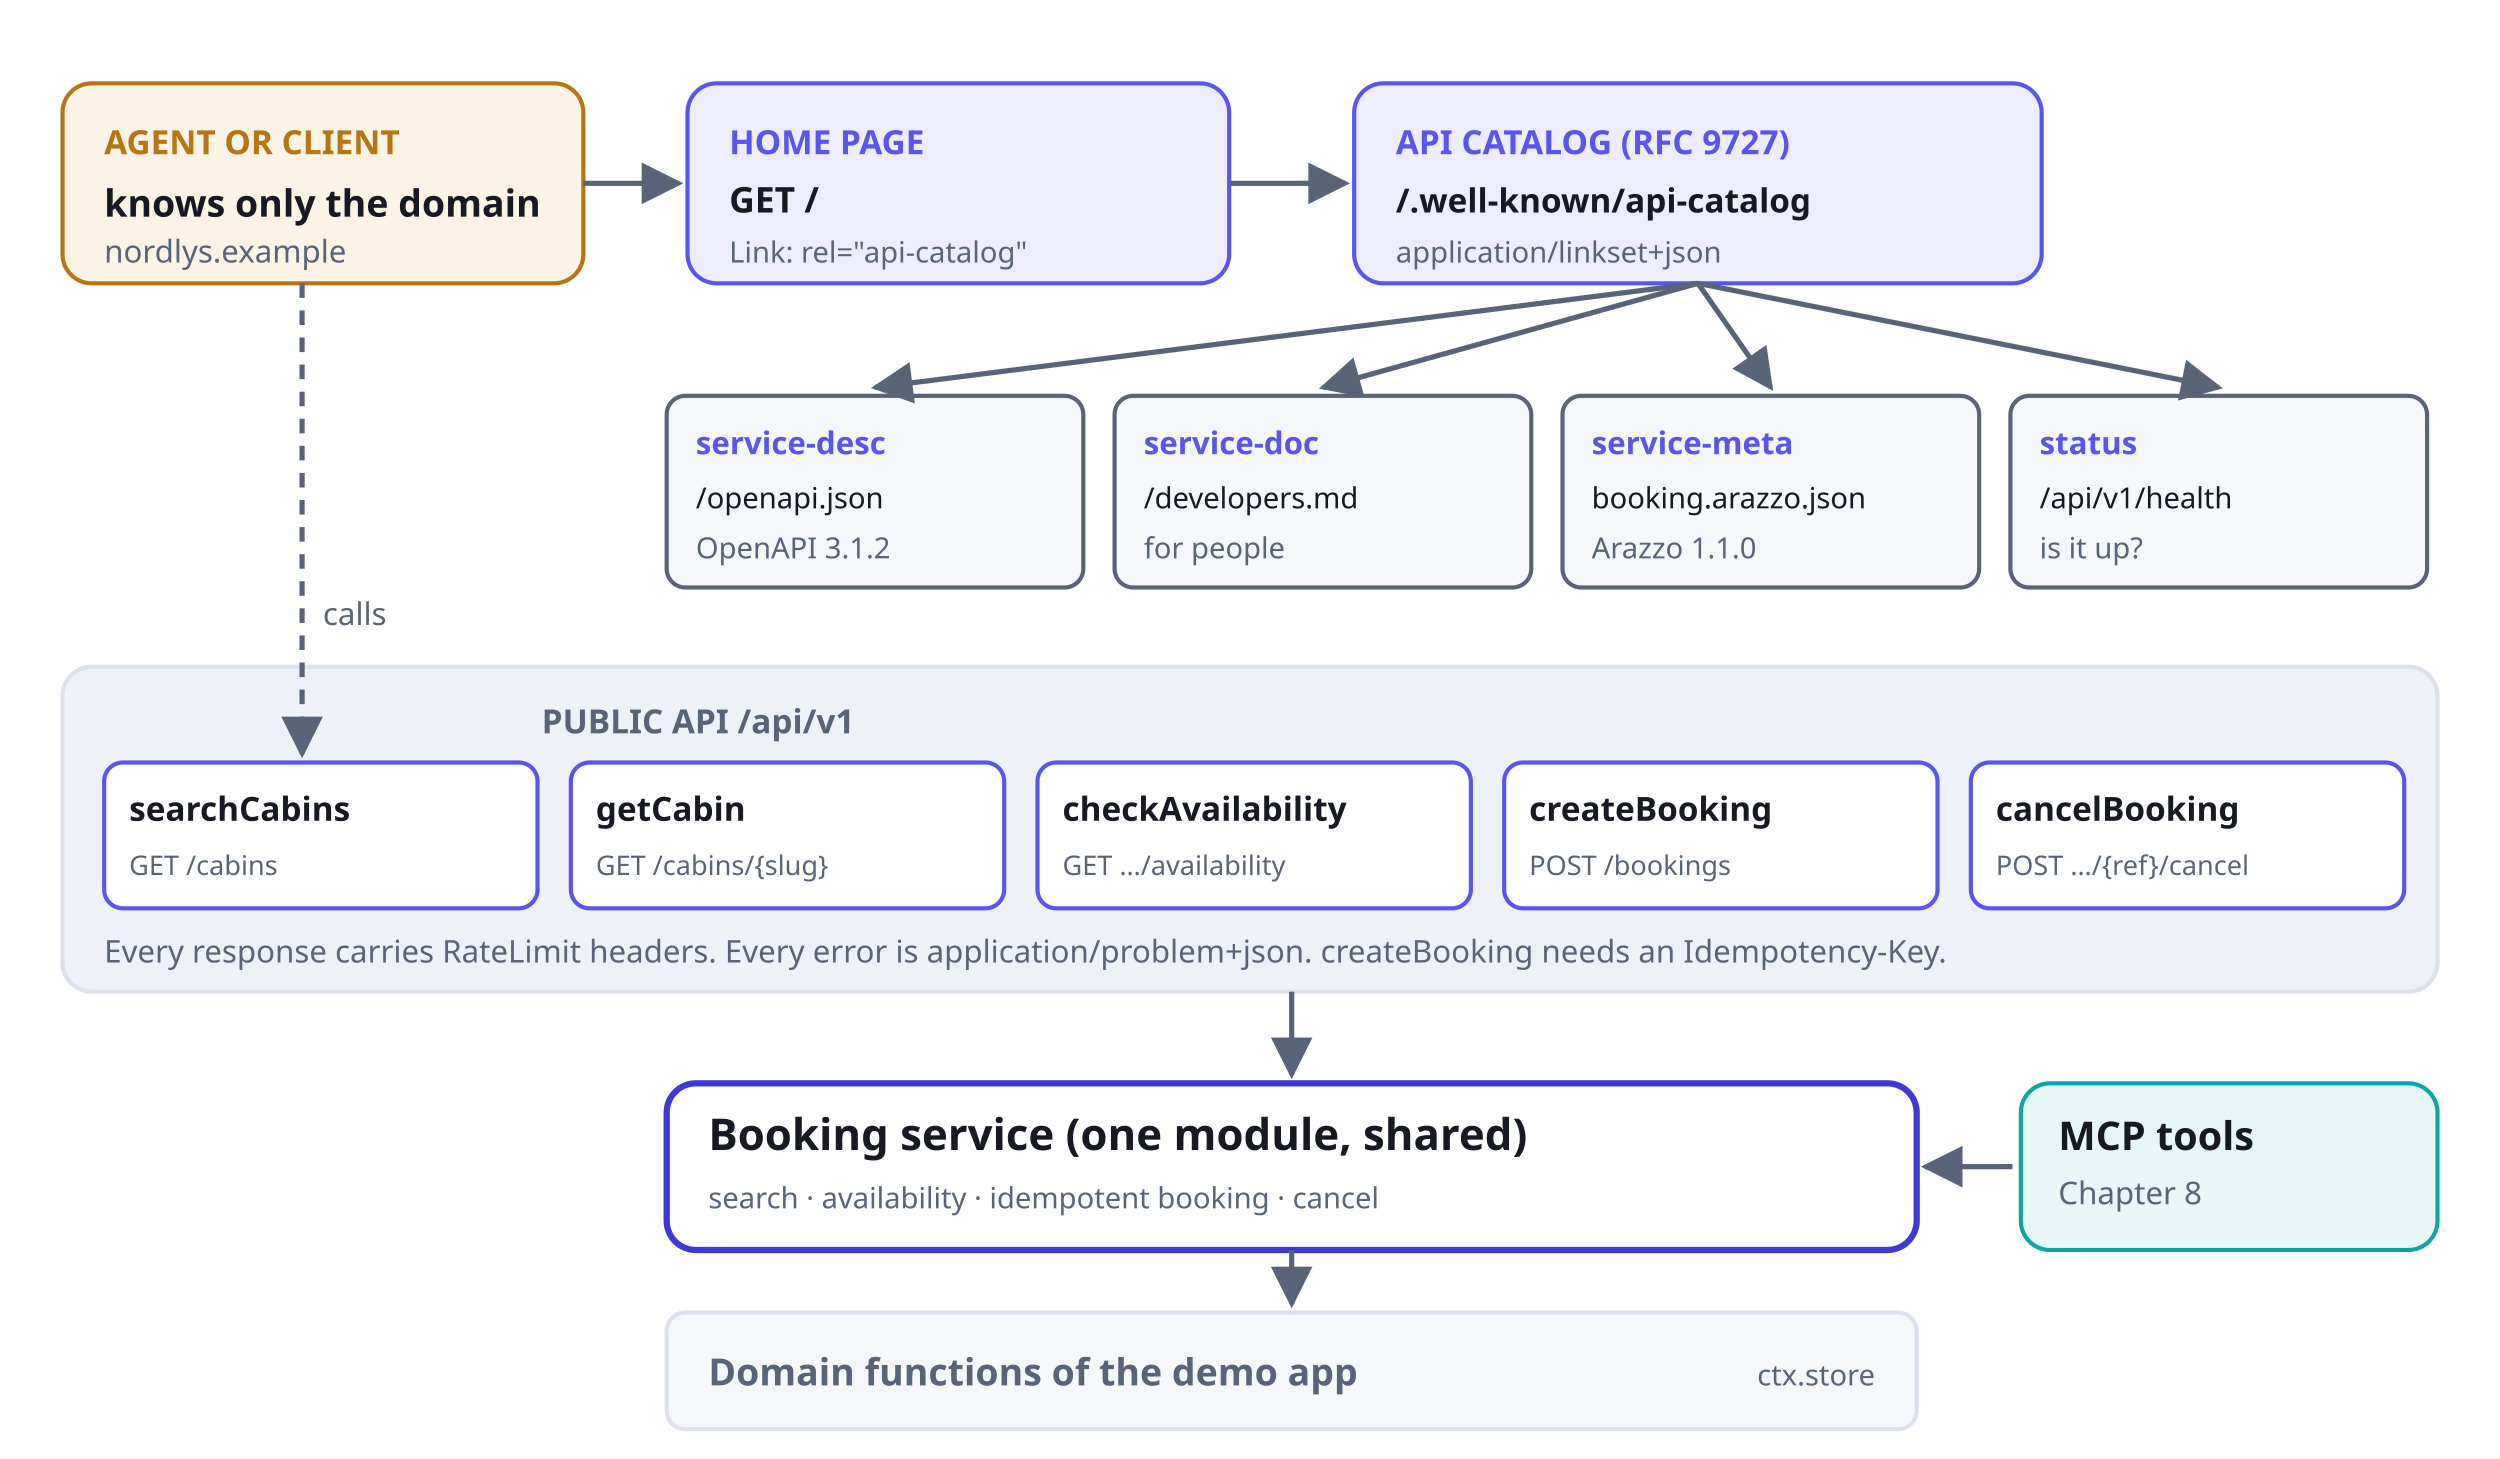
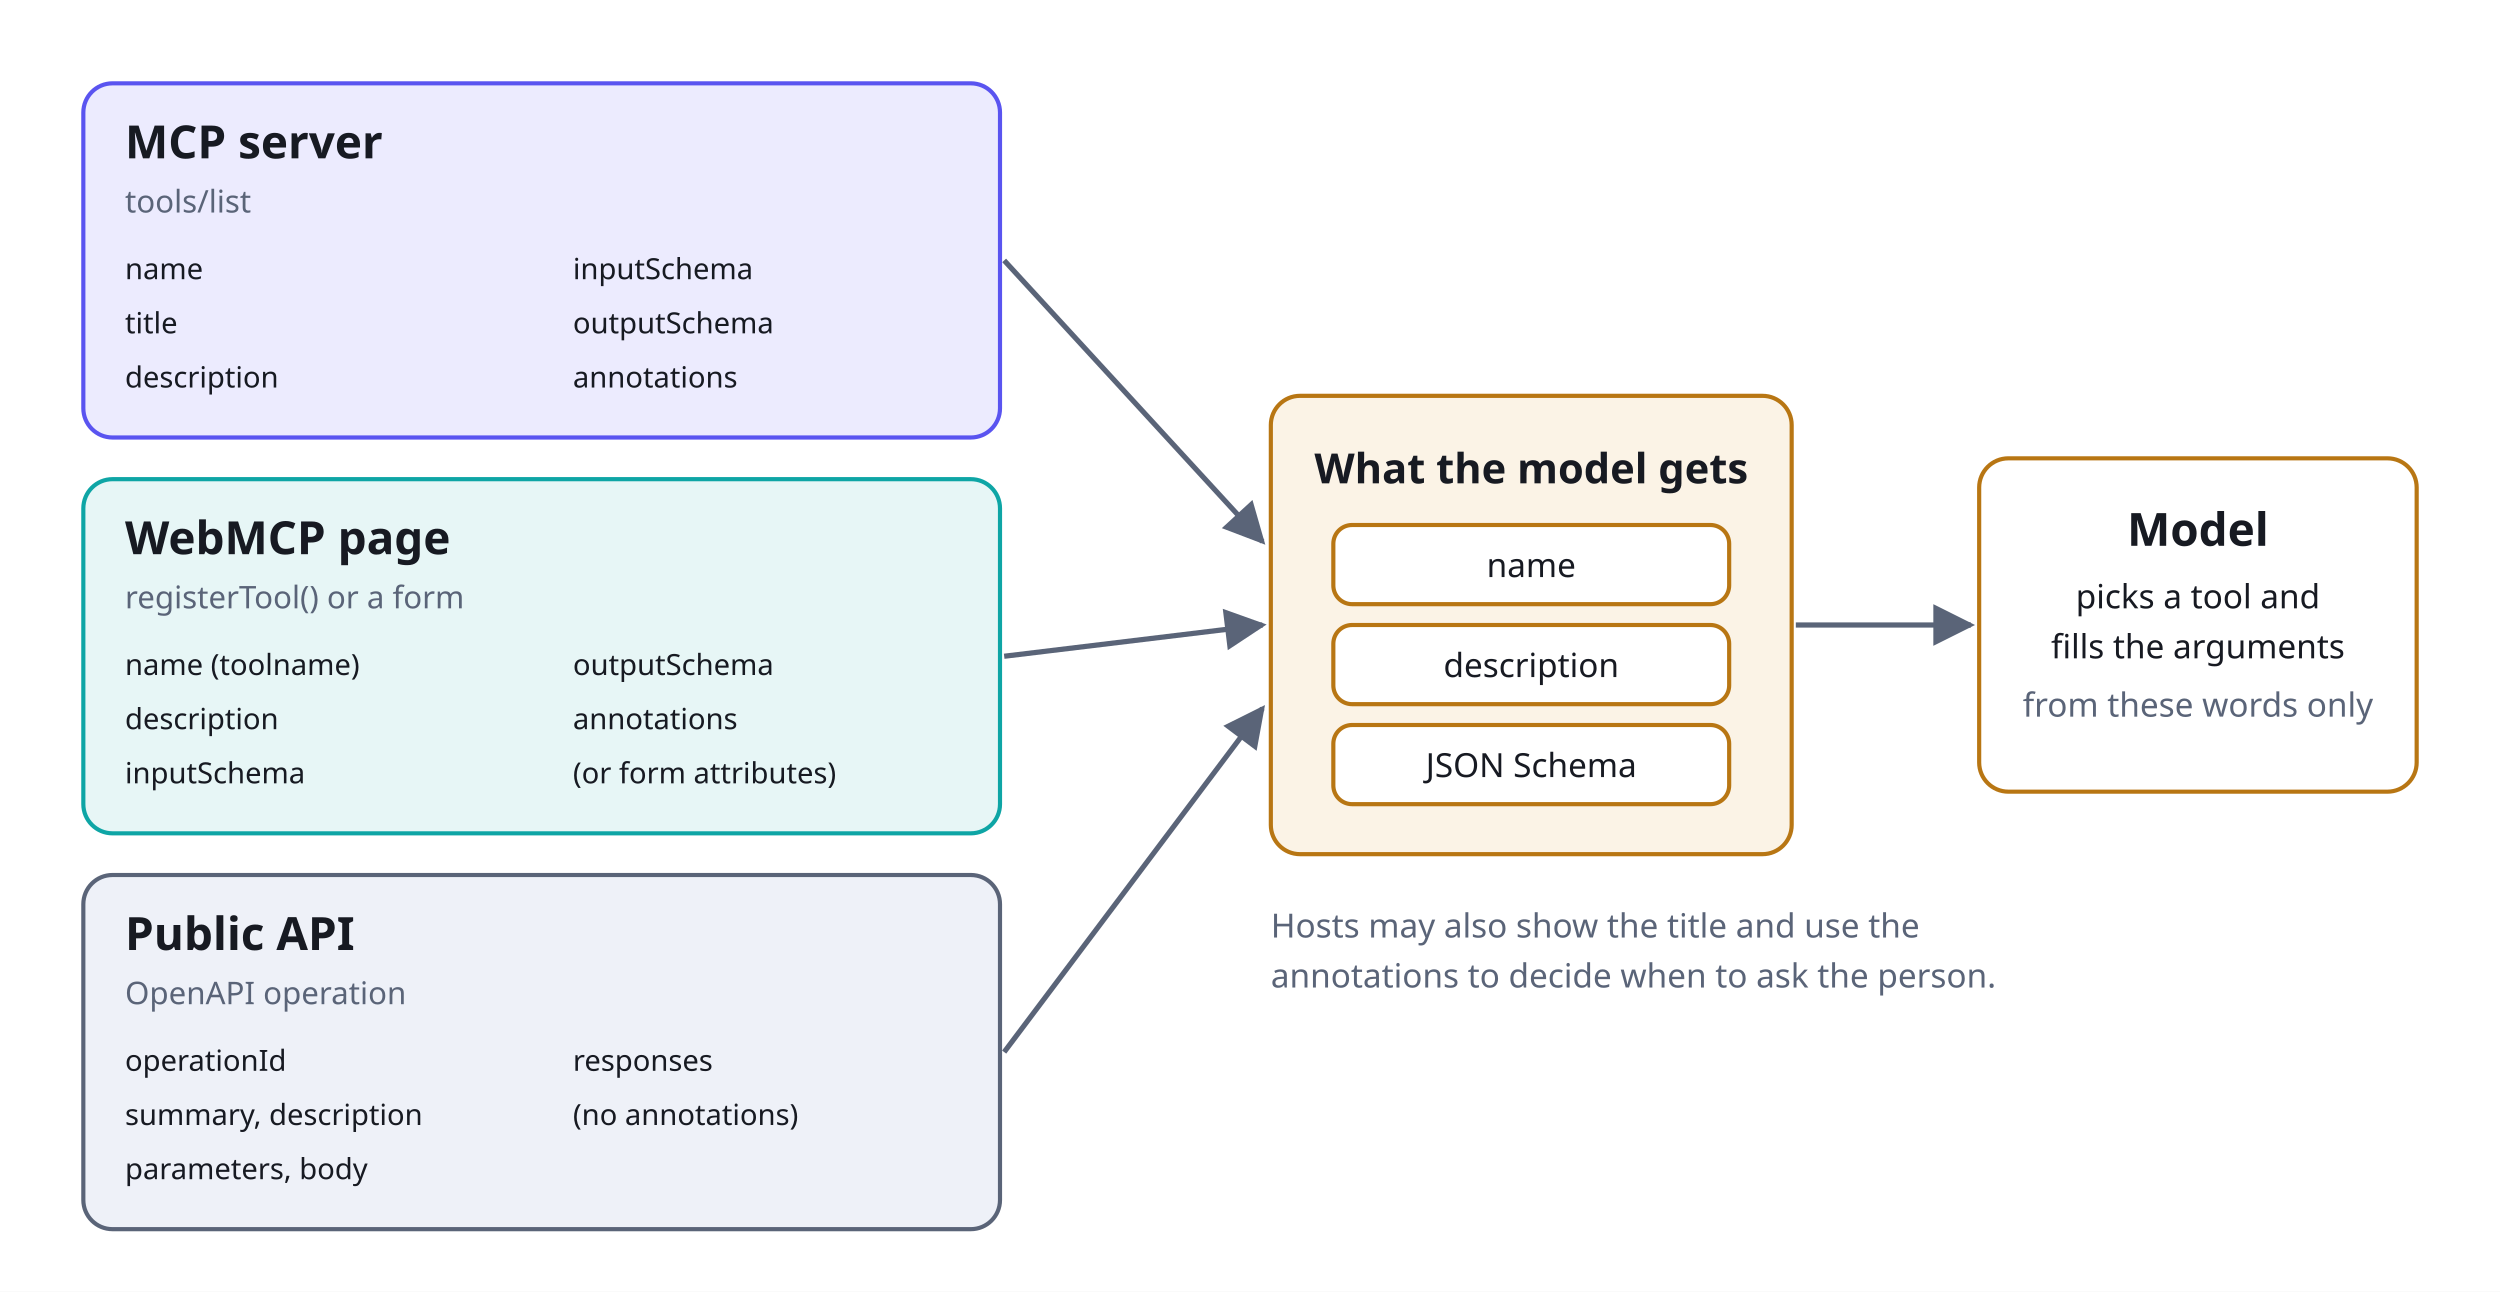
- <svg xmlns="http://www.w3.org/2000/svg" viewBox="0 0 1200 700" width="1200" height="700">
+ <svg xmlns="http://www.w3.org/2000/svg" viewBox="0 0 1200 620" width="1200" height="620">
  <defs>
    <marker id="arr" viewBox="0 0 10 10" refX="9" refY="5" markerWidth="8" markerHeight="8" orient="auto-start-reverse">
      <path d="M0,0 L10,5 L0,10 z" fill="#5A6478" />
    </marker>
  </defs>
-   <rect width="1200" height="700" fill="#FFFFFF" />
-   <rect x="30" y="40" width="250" height="96" rx="14" fill="#FBF3E6" stroke="#B87613" stroke-width="2" />
-   <text x="50" y="74" font-family="Bricolage Grotesque" font-size="16" font-weight="800" fill="#B87613" text-anchor="start">AGENT OR CLIENT</text>
-   <text x="50" y="104" font-family="Bricolage Grotesque" font-size="18" font-weight="700" fill="#171A22" text-anchor="start">knows only the domain</text>
-   <text x="50" y="126" font-family="Literata" font-size="15" font-weight="400" fill="#5A6478" text-anchor="start">nordlys.example</text>
-   <rect x="330" y="40" width="260" height="96" rx="14" fill="#EEEDFD" stroke="#5A54F0" stroke-width="2" />
-   <text x="350" y="74" font-family="Bricolage Grotesque" font-size="16" font-weight="800" fill="#5A54F0" text-anchor="start">HOME PAGE</text>
-   <text x="350" y="102" font-family="IBM Plex Mono" font-size="17" font-weight="600" fill="#171A22" text-anchor="start">GET /</text>
-   <text x="350" y="126" font-family="IBM Plex Mono" font-size="14" font-weight="400" fill="#5A6478" text-anchor="start">Link: rel="api-catalog"</text>
-   <rect x="650" y="40" width="330" height="96" rx="14" fill="#EEEDFD" stroke="#5A54F0" stroke-width="2" />
-   <text x="670" y="74" font-family="Bricolage Grotesque" font-size="16" font-weight="800" fill="#5A54F0" text-anchor="start">API CATALOG (RFC 9727)</text>
-   <text x="670" y="102" font-family="IBM Plex Mono" font-size="16" font-weight="600" fill="#171A22" text-anchor="start">/.well-known/api-catalog</text>
-   <text x="670" y="126" font-family="IBM Plex Mono" font-size="14" font-weight="400" fill="#5A6478" text-anchor="start">application/linkset+json</text>
-   <line x1="280" y1="88" x2="326" y2="88" stroke="#5A6478" stroke-width="2.5" marker-end="url(#arr)" />
-   <line x1="590" y1="88" x2="646" y2="88" stroke="#5A6478" stroke-width="2.5" marker-end="url(#arr)" />
-   <rect x="320" y="190" width="200" height="92" rx="9" fill="#F6F7FB" stroke="#5A6478" stroke-width="2" />
-   <text x="334" y="218" font-family="IBM Plex Mono" font-size="15" font-weight="600" fill="#5A54F0" text-anchor="start">service-desc</text>
-   <text x="334" y="244" font-family="IBM Plex Mono" font-size="14" font-weight="400" fill="#171A22" text-anchor="start">/openapi.json</text>
-   <text x="334" y="268" font-family="Literata" font-size="14" font-weight="400" fill="#5A6478" text-anchor="start">OpenAPI 3.1.2</text>
-   <line x1="815" y1="136" x2="420" y2="186" stroke="#5A6478" stroke-width="2.5" marker-end="url(#arr)" />
-   <rect x="535" y="190" width="200" height="92" rx="9" fill="#F6F7FB" stroke="#5A6478" stroke-width="2" />
-   <text x="549" y="218" font-family="IBM Plex Mono" font-size="15" font-weight="600" fill="#5A54F0" text-anchor="start">service-doc</text>
-   <text x="549" y="244" font-family="IBM Plex Mono" font-size="14" font-weight="400" fill="#171A22" text-anchor="start">/developers.md</text>
-   <text x="549" y="268" font-family="Literata" font-size="14" font-weight="400" fill="#5A6478" text-anchor="start">for people</text>
-   <line x1="815" y1="136" x2="635" y2="186" stroke="#5A6478" stroke-width="2.5" marker-end="url(#arr)" />
-   <rect x="750" y="190" width="200" height="92" rx="9" fill="#F6F7FB" stroke="#5A6478" stroke-width="2" />
-   <text x="764" y="218" font-family="IBM Plex Mono" font-size="15" font-weight="600" fill="#5A54F0" text-anchor="start">service-meta</text>
-   <text x="764" y="244" font-family="IBM Plex Mono" font-size="14" font-weight="400" fill="#171A22" text-anchor="start">booking.arazzo.json</text>
-   <text x="764" y="268" font-family="Literata" font-size="14" font-weight="400" fill="#5A6478" text-anchor="start">Arazzo 1.1.0</text>
-   <line x1="815" y1="136" x2="850" y2="186" stroke="#5A6478" stroke-width="2.5" marker-end="url(#arr)" />
-   <rect x="965" y="190" width="200" height="92" rx="9" fill="#F6F7FB" stroke="#5A6478" stroke-width="2" />
-   <text x="979" y="218" font-family="IBM Plex Mono" font-size="15" font-weight="600" fill="#5A54F0" text-anchor="start">status</text>
-   <text x="979" y="244" font-family="IBM Plex Mono" font-size="14" font-weight="400" fill="#171A22" text-anchor="start">/api/v1/health</text>
-   <text x="979" y="268" font-family="Literata" font-size="14" font-weight="400" fill="#5A6478" text-anchor="start">is it up?</text>
-   <line x1="815" y1="136" x2="1065" y2="186" stroke="#5A6478" stroke-width="2.5" marker-end="url(#arr)" />
-   <rect x="30" y="320" width="1140" height="156" rx="14" fill="#EEF1F8" stroke="#DCE1EC" stroke-width="2" />
-   <text x="260" y="352" font-family="Bricolage Grotesque" font-size="16" font-weight="800" fill="#5A6478" text-anchor="start">PUBLIC API  /api/v1</text>
-   <rect x="50" y="366" width="208" height="70" rx="9" fill="#FFFFFF" stroke="#5A54F0" stroke-width="2" />
-   <text x="62" y="394" font-family="IBM Plex Mono" font-size="16" font-weight="600" fill="#171A22" text-anchor="start">searchCabins</text>
-   <text x="62" y="420" font-family="IBM Plex Mono" font-size="13" font-weight="400" fill="#5A6478" text-anchor="start">GET /cabins</text>
-   <rect x="274" y="366" width="208" height="70" rx="9" fill="#FFFFFF" stroke="#5A54F0" stroke-width="2" />
-   <text x="286" y="394" font-family="IBM Plex Mono" font-size="16" font-weight="600" fill="#171A22" text-anchor="start">getCabin</text>
-   <text x="286" y="420" font-family="IBM Plex Mono" font-size="13" font-weight="400" fill="#5A6478" text-anchor="start">GET /cabins/{slug}</text>
-   <rect x="498" y="366" width="208" height="70" rx="9" fill="#FFFFFF" stroke="#5A54F0" stroke-width="2" />
-   <text x="510" y="394" font-family="IBM Plex Mono" font-size="16" font-weight="600" fill="#171A22" text-anchor="start">checkAvailability</text>
-   <text x="510" y="420" font-family="IBM Plex Mono" font-size="13" font-weight="400" fill="#5A6478" text-anchor="start">GET …/availability</text>
-   <rect x="722" y="366" width="208" height="70" rx="9" fill="#FFFFFF" stroke="#5A54F0" stroke-width="2" />
-   <text x="734" y="394" font-family="IBM Plex Mono" font-size="16" font-weight="600" fill="#171A22" text-anchor="start">createBooking</text>
-   <text x="734" y="420" font-family="IBM Plex Mono" font-size="13" font-weight="400" fill="#5A6478" text-anchor="start">POST /bookings</text>
-   <rect x="946" y="366" width="208" height="70" rx="9" fill="#FFFFFF" stroke="#5A54F0" stroke-width="2" />
-   <text x="958" y="394" font-family="IBM Plex Mono" font-size="16" font-weight="600" fill="#171A22" text-anchor="start">cancelBooking</text>
-   <text x="958" y="420" font-family="IBM Plex Mono" font-size="13" font-weight="400" fill="#5A6478" text-anchor="start">POST …/{ref}/cancel</text>
-   <text x="50" y="462" font-family="Literata" font-size="15" font-weight="400" fill="#5A6478" text-anchor="start">Every response carries RateLimit headers. Every error is application/problem+json. createBooking needs an Idempotency-Key.</text>
-   <path d="M145,136 L145,362" fill="none" stroke="#5A6478" stroke-width="2.5" stroke-dasharray="7 6" marker-end="url(#arr)" />
-   <text x="155" y="300" font-family="Literata" font-size="15" font-weight="400" fill="#5A6478" text-anchor="start">calls</text>
-   <rect x="320" y="520" width="600" height="80" rx="14" fill="#FFFFFF" stroke="#3F38D6" stroke-width="3" />
-   <text x="340" y="552" font-family="Bricolage Grotesque" font-size="21" font-weight="800" fill="#171A22" text-anchor="start">Booking service (one module, shared)</text>
-   <text x="340" y="580" font-family="IBM Plex Mono" font-size="14" font-weight="400" fill="#5A6478" text-anchor="start">search · availability · idempotent booking · cancel</text>
-   <rect x="970" y="520" width="200" height="80" rx="14" fill="#E7F6F6" stroke="#0EA5A5" stroke-width="2" />
-   <text x="988" y="552" font-family="Bricolage Grotesque" font-size="19" font-weight="800" fill="#171A22" text-anchor="start">MCP tools</text>
-   <text x="988" y="578" font-family="Literata" font-size="15" font-weight="400" fill="#5A6478" text-anchor="start">Chapter 8</text>
-   <line x1="620" y1="476" x2="620" y2="516" stroke="#5A6478" stroke-width="2.5" marker-end="url(#arr)" />
-   <line x1="966" y1="560" x2="924" y2="560" stroke="#5A6478" stroke-width="2.5" marker-end="url(#arr)" />
-   <rect x="320" y="630" width="600" height="56" rx="9" fill="#F6F7FB" stroke="#DCE1EC" stroke-width="2" />
-   <text x="340" y="665" font-family="Bricolage Grotesque" font-size="18" font-weight="700" fill="#5A6478" text-anchor="start">Domain functions of the demo app</text>
-   <text x="900" y="665" font-family="IBM Plex Mono" font-size="14" font-weight="400" fill="#5A6478" text-anchor="end">ctx.store</text>
-   <line x1="620" y1="600" x2="620" y2="626" stroke="#5A6478" stroke-width="2.5" marker-end="url(#arr)" />
+   <rect width="1200" height="620" fill="#FFFFFF" />
+   <rect x="40" y="40" width="440" height="170" rx="14" fill="#ECEBFE" stroke="#5A54F0" stroke-width="2" />
+   <text x="60" y="76" font-family="Bricolage Grotesque" font-size="22" font-weight="700" fill="#171A22" text-anchor="start">MCP server</text>
+   <text x="60" y="102" font-family="IBM Plex Mono" font-size="15" font-weight="400" fill="#5A6478" text-anchor="start">tools/list</text>
+   <text x="60" y="134" font-family="IBM Plex Mono" font-size="14" font-weight="400" fill="#171A22" text-anchor="start">name</text>
+   <text x="60" y="160" font-family="IBM Plex Mono" font-size="14" font-weight="400" fill="#171A22" text-anchor="start">title</text>
+   <text x="60" y="186" font-family="IBM Plex Mono" font-size="14" font-weight="400" fill="#171A22" text-anchor="start">description</text>
+   <text x="275" y="134" font-family="IBM Plex Mono" font-size="14" font-weight="400" fill="#171A22" text-anchor="start">inputSchema</text>
+   <text x="275" y="160" font-family="IBM Plex Mono" font-size="14" font-weight="400" fill="#171A22" text-anchor="start">outputSchema</text>
+   <text x="275" y="186" font-family="IBM Plex Mono" font-size="14" font-weight="400" fill="#171A22" text-anchor="start">annotations</text>
+   <line x1="482" y1="125" x2="606" y2="260" stroke="#5A6478" stroke-width="2.5" marker-end="url(#arr)" />
+   <rect x="40" y="230" width="440" height="170" rx="14" fill="#E7F6F6" stroke="#0EA5A5" stroke-width="2" />
+   <text x="60" y="266" font-family="Bricolage Grotesque" font-size="22" font-weight="700" fill="#171A22" text-anchor="start">WebMCP page</text>
+   <text x="60" y="292" font-family="IBM Plex Mono" font-size="15" font-weight="400" fill="#5A6478" text-anchor="start">registerTool() or a form</text>
+   <text x="60" y="324" font-family="IBM Plex Mono" font-size="14" font-weight="400" fill="#171A22" text-anchor="start">name (toolname)</text>
+   <text x="60" y="350" font-family="IBM Plex Mono" font-size="14" font-weight="400" fill="#171A22" text-anchor="start">description</text>
+   <text x="60" y="376" font-family="IBM Plex Mono" font-size="14" font-weight="400" fill="#171A22" text-anchor="start">inputSchema</text>
+   <text x="275" y="324" font-family="IBM Plex Mono" font-size="14" font-weight="400" fill="#171A22" text-anchor="start">outputSchema</text>
+   <text x="275" y="350" font-family="IBM Plex Mono" font-size="14" font-weight="400" fill="#171A22" text-anchor="start">annotations</text>
+   <text x="275" y="376" font-family="IBM Plex Mono" font-size="14" font-weight="400" fill="#171A22" text-anchor="start">(or form attributes)</text>
+   <line x1="482" y1="315" x2="606" y2="300" stroke="#5A6478" stroke-width="2.5" marker-end="url(#arr)" />
+   <rect x="40" y="420" width="440" height="170" rx="14" fill="#EEF1F8" stroke="#5A6478" stroke-width="2" />
+   <text x="60" y="456" font-family="Bricolage Grotesque" font-size="22" font-weight="700" fill="#171A22" text-anchor="start">Public API</text>
+   <text x="60" y="482" font-family="IBM Plex Mono" font-size="15" font-weight="400" fill="#5A6478" text-anchor="start">OpenAPI operation</text>
+   <text x="60" y="514" font-family="IBM Plex Mono" font-size="14" font-weight="400" fill="#171A22" text-anchor="start">operationId</text>
+   <text x="60" y="540" font-family="IBM Plex Mono" font-size="14" font-weight="400" fill="#171A22" text-anchor="start">summary, description</text>
+   <text x="60" y="566" font-family="IBM Plex Mono" font-size="14" font-weight="400" fill="#171A22" text-anchor="start">parameters, body</text>
+   <text x="275" y="514" font-family="IBM Plex Mono" font-size="14" font-weight="400" fill="#171A22" text-anchor="start">responses</text>
+   <text x="275" y="540" font-family="IBM Plex Mono" font-size="14" font-weight="400" fill="#171A22" text-anchor="start">(no annotations)</text>
+   <line x1="482" y1="505" x2="606" y2="340" stroke="#5A6478" stroke-width="2.5" marker-end="url(#arr)" />
+   <rect x="610" y="190" width="250" height="220" rx="14" fill="#FBF3E6" stroke="#B87613" stroke-width="2" />
+   <text x="735" y="232" font-family="Bricolage Grotesque" font-size="20" font-weight="700" fill="#171A22" text-anchor="middle">What the model gets</text>
+   <rect x="640" y="252" width="190" height="38" rx="9" fill="#FFFFFF" stroke="#B87613" stroke-width="2" />
+   <text x="735" y="277" font-family="IBM Plex Mono" font-size="16" font-weight="400" fill="#171A22" text-anchor="middle">name</text>
+   <rect x="640" y="300" width="190" height="38" rx="9" fill="#FFFFFF" stroke="#B87613" stroke-width="2" />
+   <text x="735" y="325" font-family="IBM Plex Mono" font-size="16" font-weight="400" fill="#171A22" text-anchor="middle">description</text>
+   <rect x="640" y="348" width="190" height="38" rx="9" fill="#FFFFFF" stroke="#B87613" stroke-width="2" />
+   <text x="735" y="373" font-family="IBM Plex Mono" font-size="16" font-weight="400" fill="#171A22" text-anchor="middle">JSON Schema</text>
+   <line x1="862" y1="300" x2="946" y2="300" stroke="#5A6478" stroke-width="2.5" marker-end="url(#arr)" />
+   <rect x="950" y="220" width="210" height="160" rx="14" fill="#FFFFFF" stroke="#B87613" stroke-width="2" />
+   <text x="1055" y="262" font-family="Bricolage Grotesque" font-size="22" font-weight="700" fill="#171A22" text-anchor="middle">Model</text>
+   <text x="1055" y="292" font-family="Literata" font-size="16" font-weight="400" fill="#171A22" text-anchor="middle">picks a tool and</text>
+   <text x="1055" y="316" font-family="Literata" font-size="16" font-weight="400" fill="#171A22" text-anchor="middle">fills the arguments</text>
+   <text x="1055" y="344" font-family="Literata" font-size="16" font-weight="400" fill="#5A6478" text-anchor="middle">from these words only</text>
+   <text x="610" y="450" font-family="Literata" font-size="16" font-weight="400" fill="#5A6478" text-anchor="start">Hosts may also show the title and use the</text>
+   <text x="610" y="474" font-family="Literata" font-size="16" font-weight="400" fill="#5A6478" text-anchor="start">annotations to decide when to ask the person.</text>
</svg>
